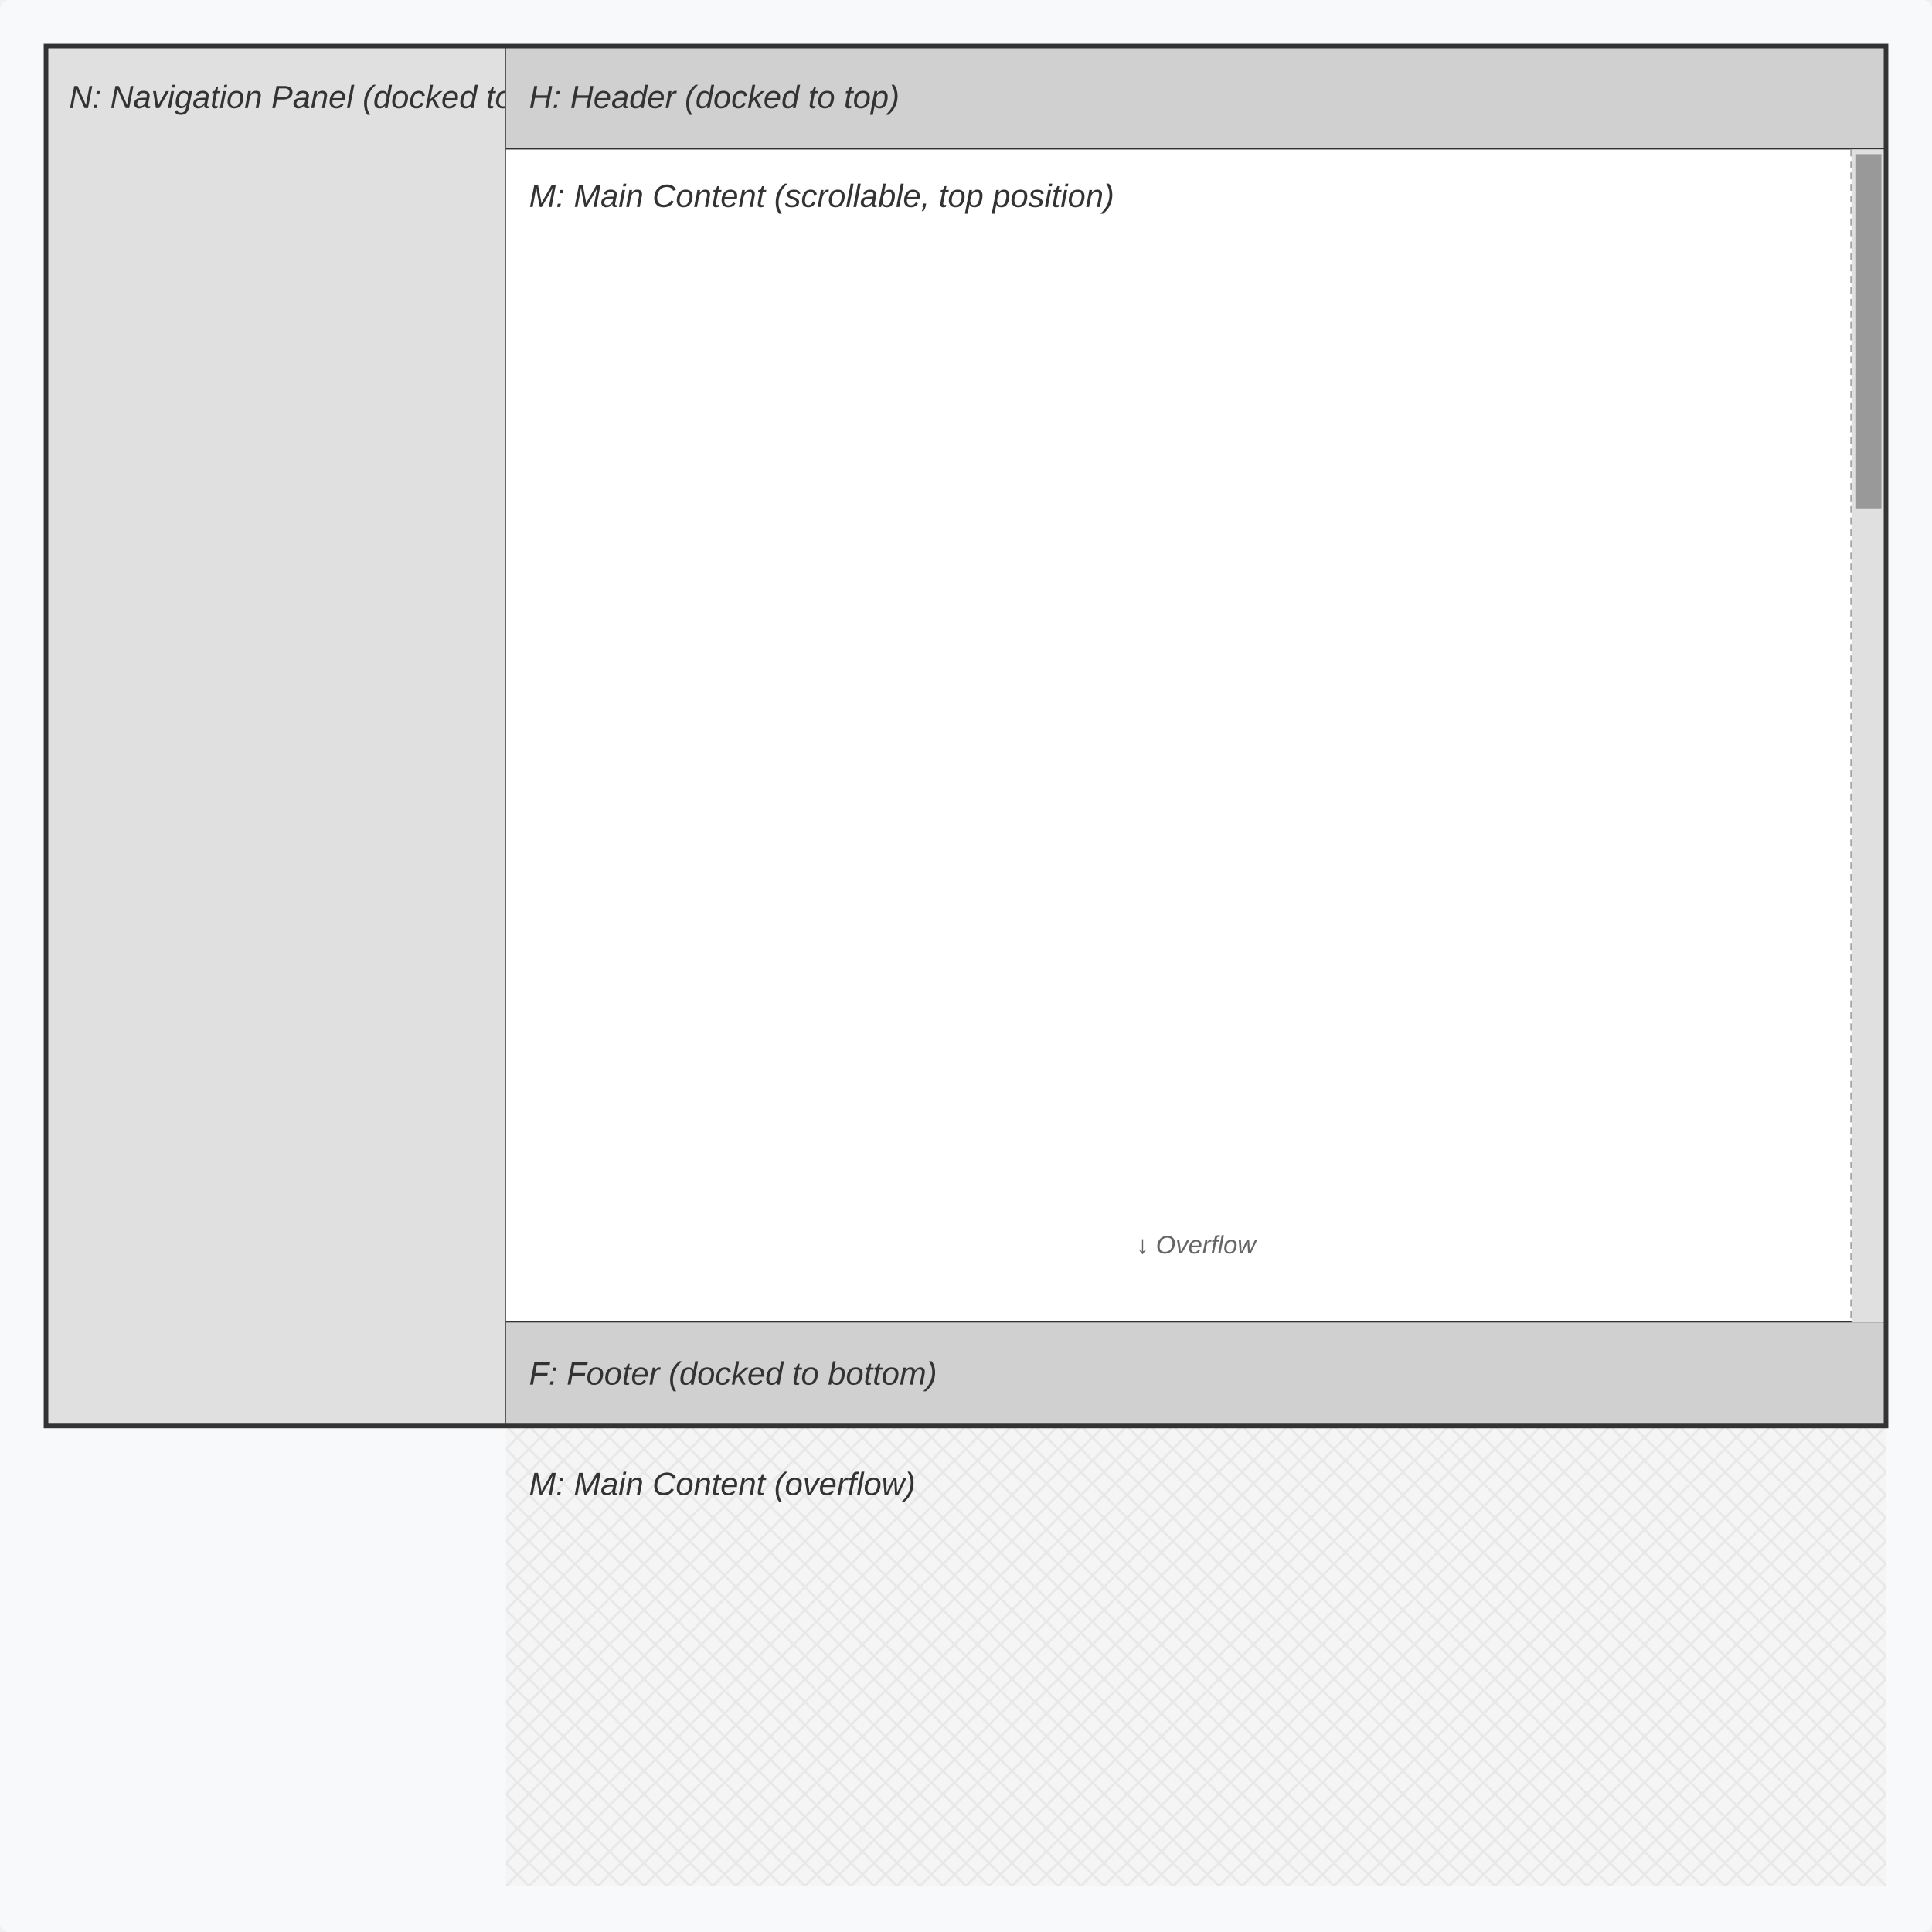
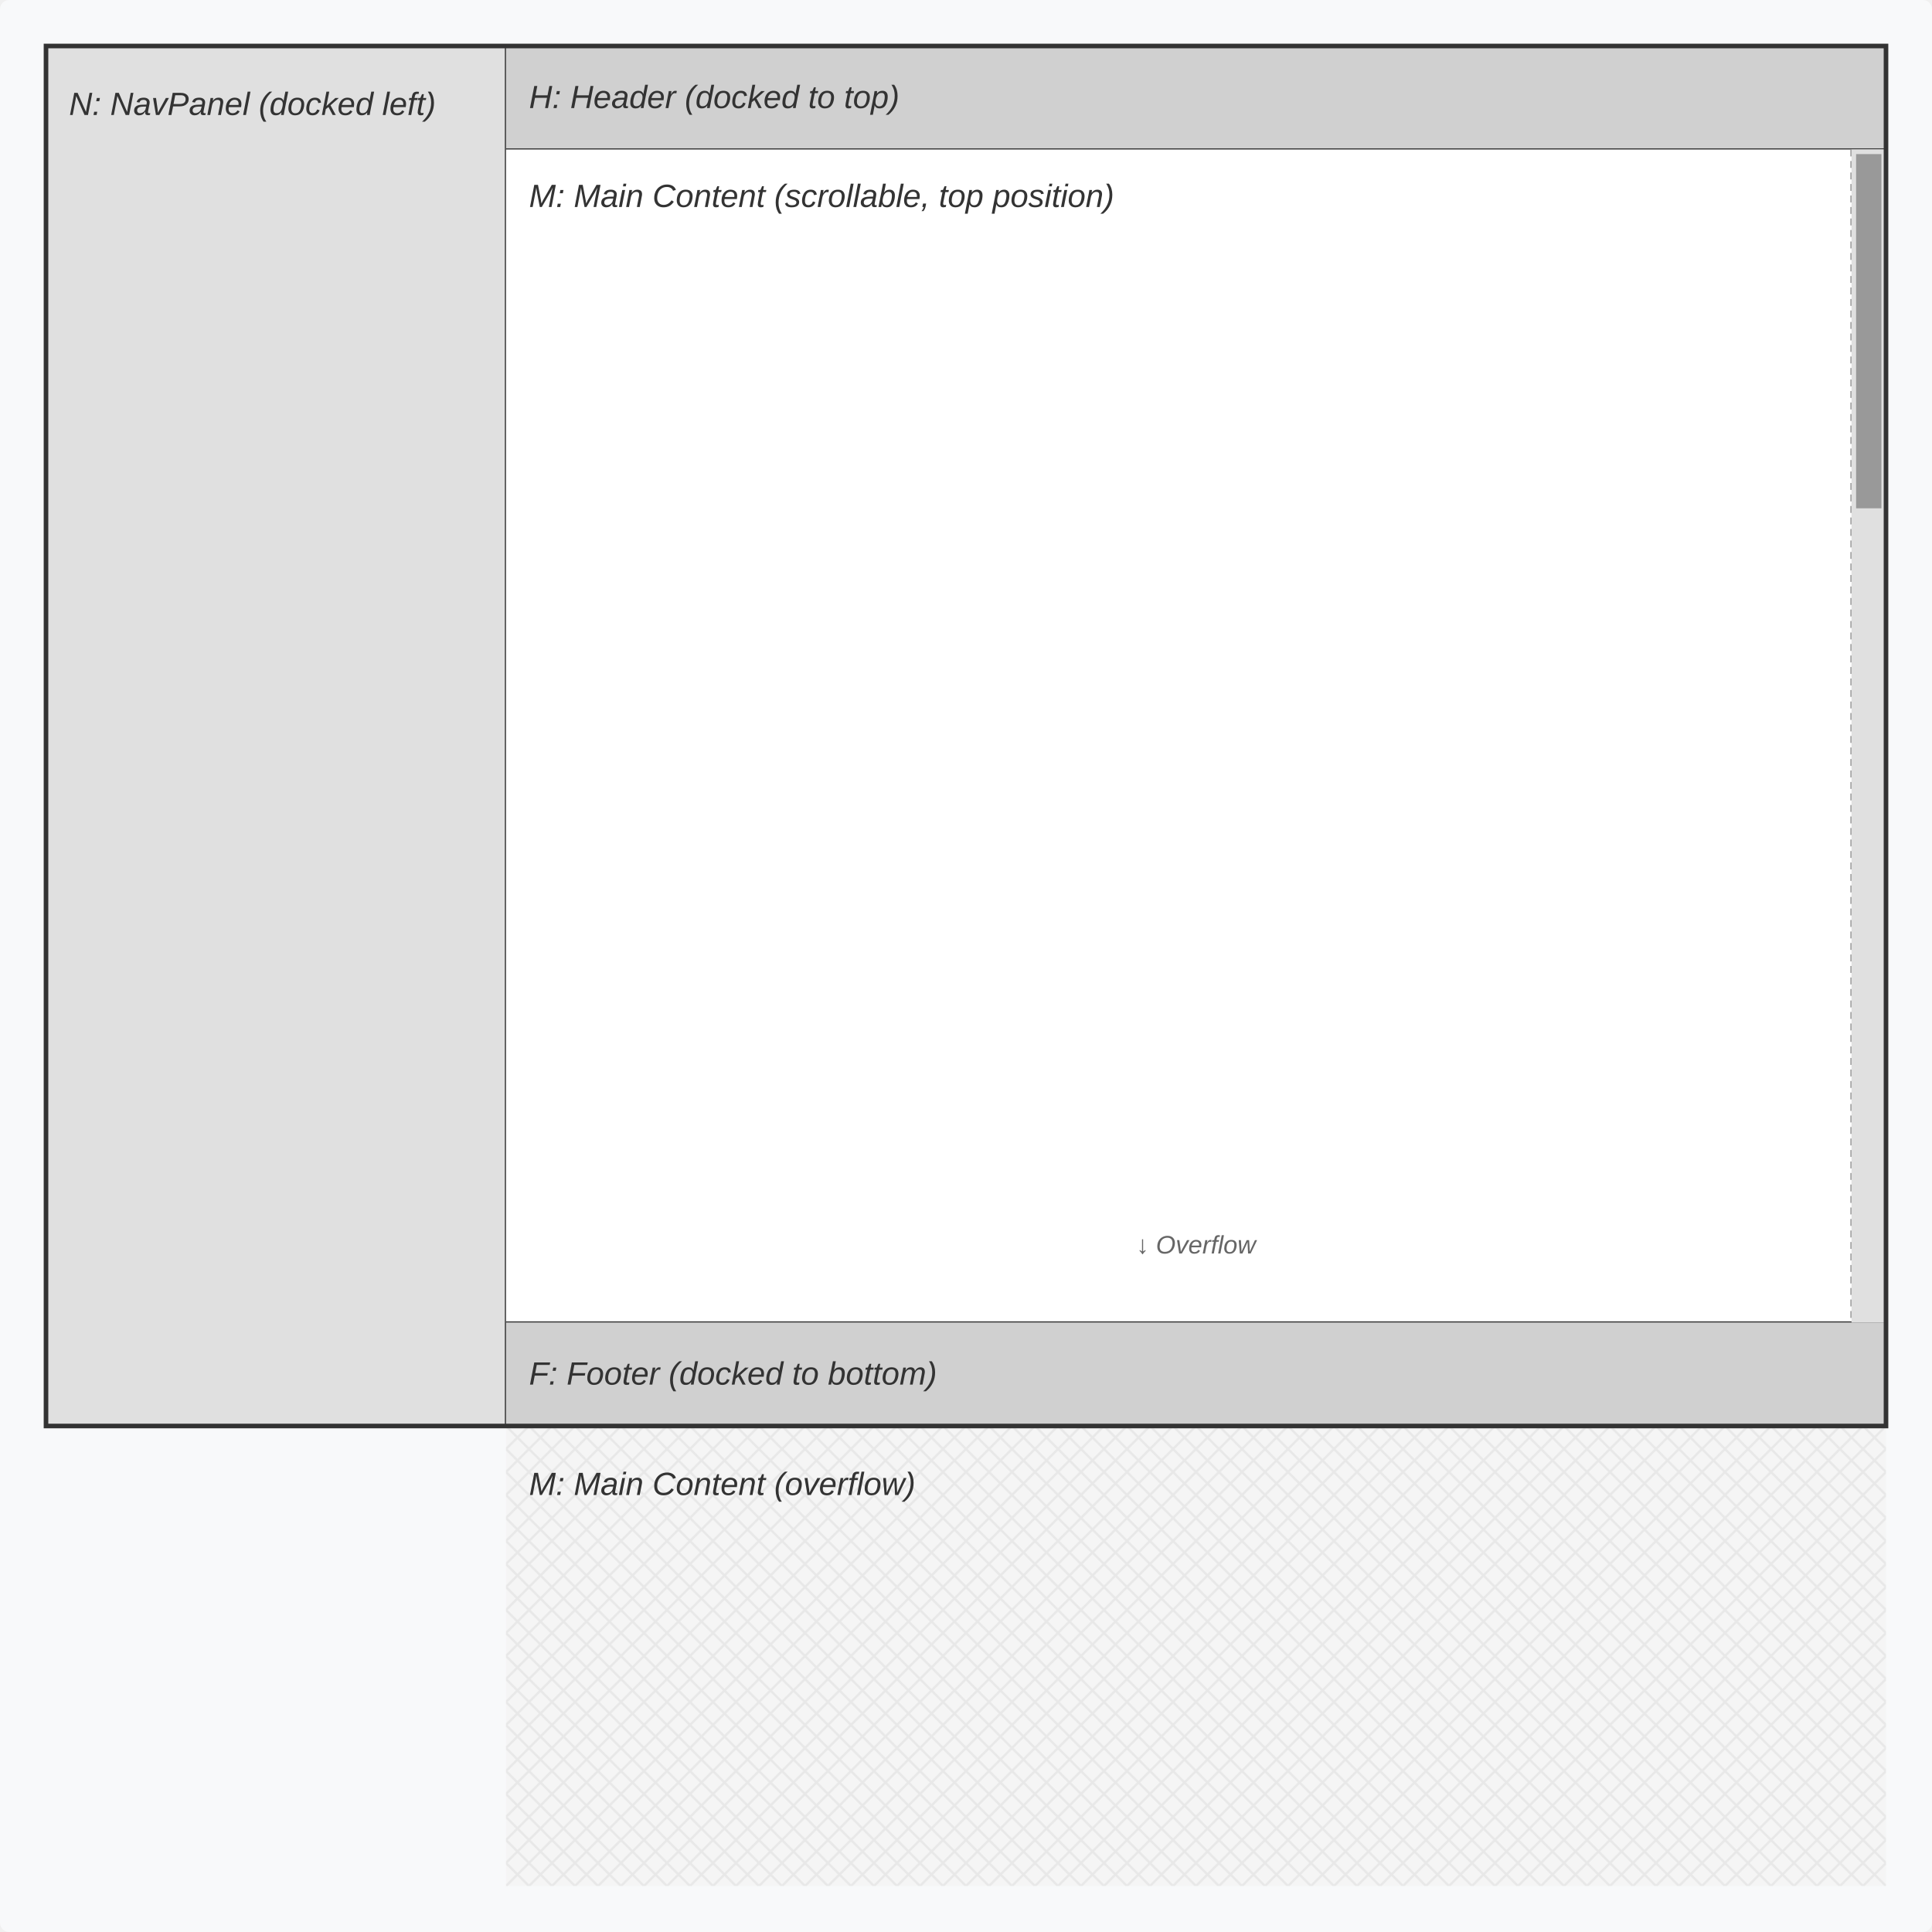
<svg xmlns="http://www.w3.org/2000/svg" viewBox="0 0 840 840" width="840" height="840">
  <defs>
    <style>
      /* Backgrounds */
      .container-bg { fill: #f8f9fa; }
      .gutter { fill: #e9ecef; }
      
      /* Blocks - FILL ONLY, NO STROKE */
      .header { fill: #d0d0d0; }
      .nav { fill: #e0e0e0; }
      .content { fill: #ffffff; }
      .footer { fill: #d0d0d0; }
      .overflow-bg { fill: url(#overflowPattern); }
      
      /* Borders */
      .main-screen-border { stroke: #333; stroke-width: 2; fill: none; }
      .block-border { stroke: #333; stroke-width: 1; fill: none; }
      .gutter-edge { stroke: #666; stroke-width: 1; stroke-dasharray: 4,2; fill: none; }
      
      /* Scrollbar */
      .scrollbar { fill: #999; }
      .scrollbar-border { stroke: #999; stroke-width: 1; stroke-dasharray: 3,2; fill: none; }
      
      /* Text */
      .text { font-family: Arial, sans-serif; font-size: 14px; fill: #333; text-anchor: start; font-style: italic; }
      .text-overflow { font-family: Arial, sans-serif; font-size: 11px; fill: #666; text-anchor: middle; font-style: italic; }
      .text-center { font-family: Arial, sans-serif; font-size: 14px; fill: #666; text-anchor: middle; font-style: italic; }
    </style>
    <pattern id="overflowPattern" patternUnits="userSpaceOnUse" width="10" height="10">
      <rect width="10" height="10" fill="#f5f5f5" />
      <path d="M 0,0 L 10,10 M 10,0 L 0,10" stroke="#e8e8e8" stroke-width="1" fill="none" />
    </pattern>
  </defs>
  <rect class="container-bg" x="0" y="0" width="840" height="840" rx="4" />
  <rect class="nav" x="20" y="20" width="200" height="600" />
  <line class="block-border" x1="220" y1="20" x2="220" y2="620" />
-   <text class="text" x="30" y="47">N: Navigation Panel (docked to left)</text>
+   <text class="text" x="30" y="50">N: NavPanel (docked left)</text>
  <rect class="header" x="220" y="20" width="600" height="45" />
  <line class="block-border" x1="220" y1="65" x2="820" y2="65" />
  <text class="text" x="230" y="47">H: Header (docked to top)</text>
  <rect class="content" x="220" y="65" width="600" height="510" />
  <text class="text" x="230" y="90">M: Main Content (scrollable, top position)</text>
  <text class="text-overflow" x="520" y="545">↓ Overflow</text>
  <line class="block-border" x1="220" y1="575" x2="820" y2="575" />
  <rect class="footer" x="220" y="575" width="600" height="45" />
  <text class="text" x="230" y="602">F: Footer (docked to bottom)</text>
  <line class="scrollbar-border" x1="805" y1="65" x2="805" y2="575" />
  <rect fill="#e0e0e0" x="805" y="65" width="15" height="510" />
  <rect class="scrollbar" x="807" y="67" width="11" height="154" />
  <rect class="content overflow-bg" x="220" y="620" width="600" height="200" />
  <text class="text" x="230" y="650">M: Main Content (overflow)</text>
  <rect class="main-screen-border" x="20" y="20" width="800" height="600" />
</svg>
